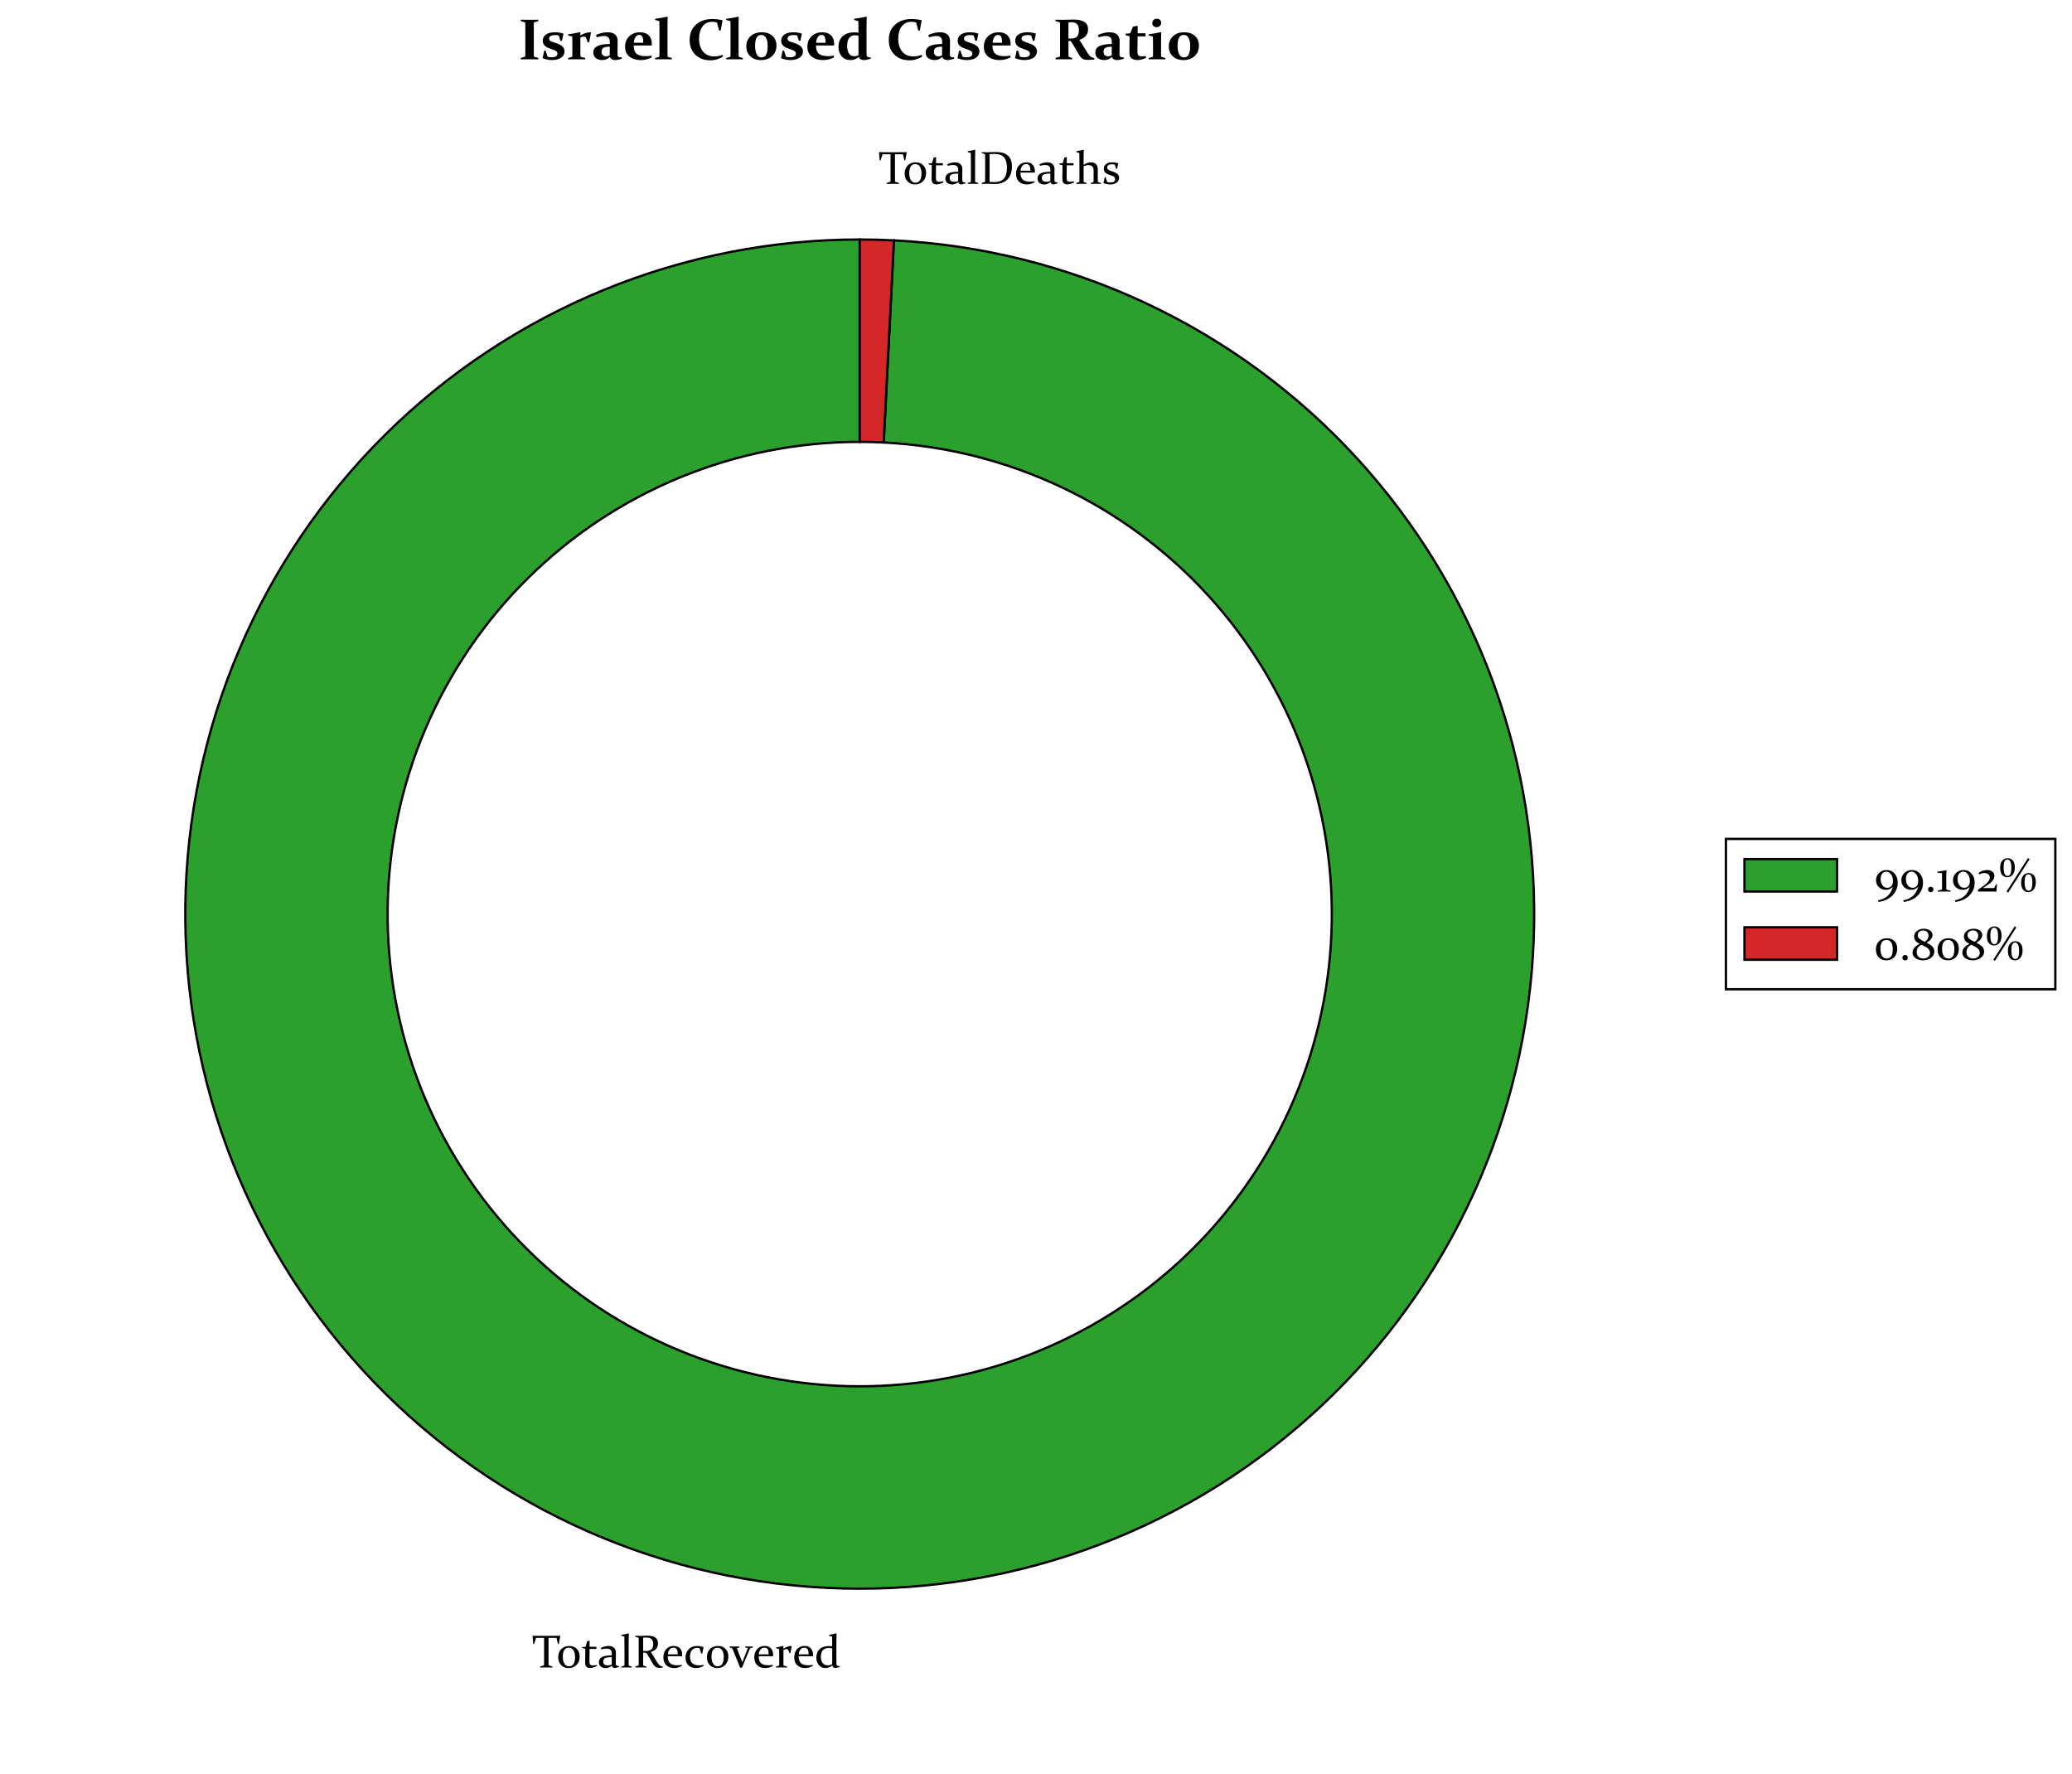
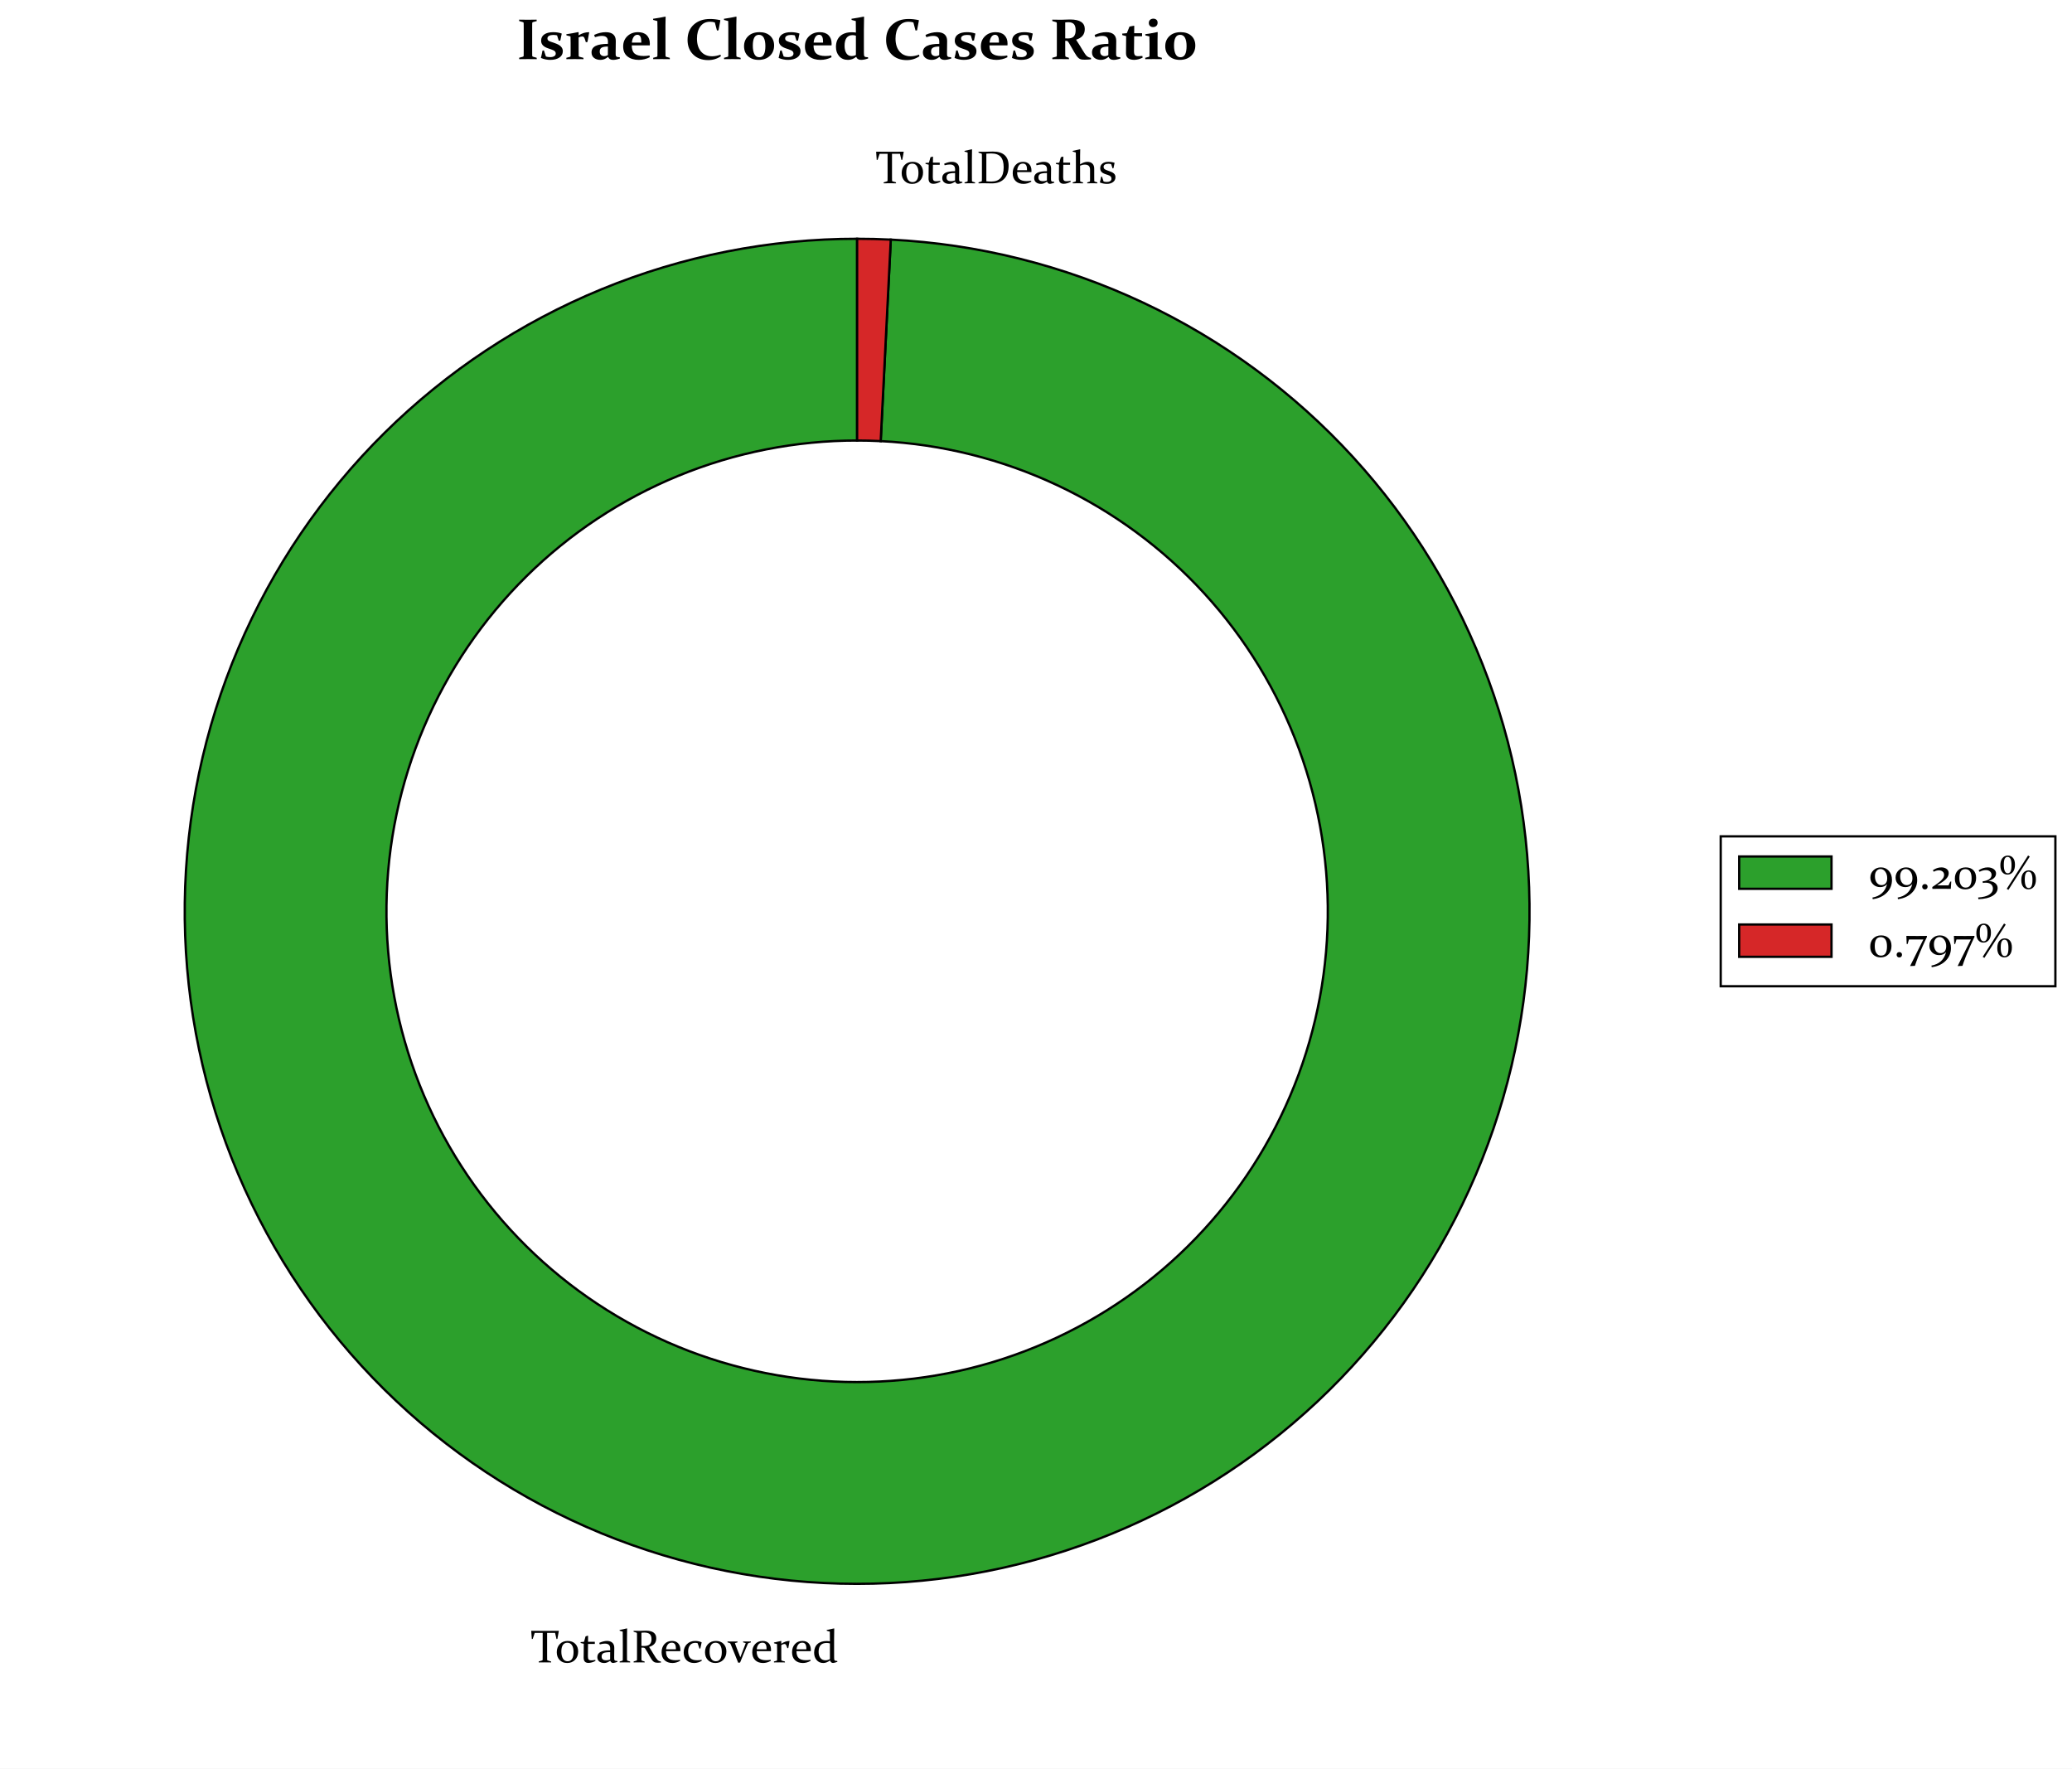
- <svg xmlns="http://www.w3.org/2000/svg" xmlns:xlink="http://www.w3.org/1999/xlink" height="766.08pt" version="1.1" viewBox="0 0 894.96 766.08" width="894.96pt">
+ <svg xmlns="http://www.w3.org/2000/svg" xmlns:xlink="http://www.w3.org/1999/xlink" height="766.08pt" version="1.1" viewBox="0 0 897.676 766.08" width="897.676pt">
  <defs>
    <style type="text/css">*{stroke-linecap:butt;stroke-linejoin:round;}</style>
  </defs>
  <g id="figure_1">
    <g id="patch_1">
-       <path d="M 0 766.08  L 894.96 766.08  L 894.96 0  L 0 0  z " style="fill:#ffffff;" />
+       <path d="M 0 766.08  L 897.676 766.08  L 897.676 0  L 0 0  z " style="fill:#ffffff;" />
    </g>
    <g id="axes_1">
      <g id="patch_2">
-         <path d="M 371.343 103.423  C 333.399 103.423 295.817 110.837 260.716 125.246  C 225.614 139.655 193.663 160.785 166.663 187.445  C 139.663 214.105 118.13 245.785 103.276 280.701  C 88.423 315.617 80.533 353.101 80.052 391.042  C 79.571 428.983 86.507 466.656 100.47 501.937  C 114.433 537.219 135.155 569.435 161.471 596.771  C 187.786 624.107 219.19 646.041 253.915 661.336  C 288.64 676.631 326.021 684.995 363.953 685.958  C 401.885 686.92 439.642 680.462 475.098 666.948  C 510.554 653.434 543.031 633.121 570.698 607.155  C 598.366 581.189 620.696 550.065 636.43 515.537  C 652.165 481.009 661.002 443.737 662.446 405.82  C 663.89 367.903 657.911 330.067 644.848 294.443  C 631.784 258.818 611.885 226.087 586.272 198.092  C 560.659 170.097 529.821 147.374 495.495 131.203  C 461.169 115.032 424.012 105.722 386.117 103.798  L 381.685 191.08  C 408.211 192.427 434.221 198.944 458.249 210.263  C 482.277 221.583 503.864 237.489 521.793 257.086  C 539.723 276.682 553.652 299.594 562.796 324.531  C 571.941 349.468 576.126 375.954 575.115 402.495  C 574.105 429.037 567.918 455.127 556.904 479.297  C 545.89 503.467 530.259 525.253 510.892 543.43  C 491.524 561.606 468.791 575.825 443.972 585.285  C 419.152 594.745 392.722 599.265 366.17 598.592  C 339.618 597.918 313.451 592.063 289.144 581.356  C 264.836 570.65 242.853 555.296 224.432 536.161  C 206.012 517.026 191.506 494.474 181.732 469.777  C 171.958 445.08 167.102 418.71 167.439 392.151  C 167.776 365.592 173.299 339.353 183.696 314.912  C 194.094 290.47 209.167 268.294 228.067 249.632  C 246.967 230.971 269.333 216.18 293.904 206.093  C 318.475 196.007 344.782 190.817 371.343 190.817  L 371.343 103.423  z " style="fill:#2ca02c;stroke:#000000;stroke-linejoin:miter;" />
+         <path d="M 371.343 103.423  C 333.395 103.423 295.809 110.838 260.704 125.25  C 225.6 139.663 193.647 160.797 166.646 187.462  C 139.645 214.127 118.113 245.812 103.262 280.734  C 88.411 315.656 80.526 353.145 80.051 391.09  C 79.576 429.036 86.52 466.711 100.492 501.993  C 114.464 537.276 135.196 569.491 161.521 596.823  C 187.846 624.156 219.26 646.083 253.993 661.37  C 288.726 676.656 326.113 685.01 364.05 685.96  C 401.986 686.91 439.745 680.438 475.2 666.909  C 510.654 653.38 543.126 633.053 570.786 607.072  C 598.446 581.092 620.765 549.955 636.485 515.416  C 652.206 480.877 661.027 443.597 662.451 405.675  C 663.876 367.754 657.878 329.917 644.794 294.296  C 631.71 258.674 611.79 225.951 586.158 197.967  C 560.526 169.984 529.671 147.278 495.331 131.126  C 460.992 114.975 423.825 105.688 385.924 103.788  L 381.55 191.073  C 408.08 192.403 434.097 198.904 458.135 210.21  C 482.172 221.516 503.771 237.41 521.713 256.998  C 539.656 276.587 553.6 299.493 562.758 324.428  C 571.917 349.363 576.116 375.849 575.119 402.394  C 574.121 428.939 567.947 455.035 556.943 479.212  C 545.938 503.39 530.315 525.185 510.953 543.372  C 491.591 561.558 468.861 575.787 444.043 585.258  C 419.224 594.728 392.793 599.258 366.238 598.593  C 339.682 597.928 313.511 592.081 289.198 581.38  C 264.884 570.679 242.895 555.33 224.467 536.197  C 206.04 517.065 191.527 494.514 181.747 469.816  C 171.967 445.119 167.106 418.746 167.439 392.184  C 167.771 365.623 173.291 339.38 183.686 314.935  C 194.082 290.49 209.154 268.31 228.055 249.644  C 246.956 230.979 269.323 216.185 293.896 206.097  C 318.469 196.008 344.779 190.817 371.343 190.817  L 371.343 103.423  z " style="fill:#2ca02c;stroke:#000000;stroke-linejoin:miter;" />
      </g>
      <g id="patch_3">
-         <path d="M 386.117 103.798  C 383.657 103.673 381.195 103.579 378.732 103.517  C 376.27 103.454 373.806 103.423 371.343 103.423  L 371.343 190.817  C 373.067 190.817 374.792 190.839 376.515 190.883  C 378.239 190.927 379.963 190.992 381.685 191.08  L 386.117 103.798  z " style="fill:#d62728;stroke:#000000;stroke-linejoin:miter;" />
+         <path d="M 385.924 103.788  C 383.496 103.667 381.066 103.575 378.636 103.514  C 376.205 103.454 373.774 103.423 371.343 103.423  L 371.343 190.817  C 373.045 190.817 374.746 190.839 376.448 190.881  C 378.149 190.924 379.85 190.988 381.55 191.073  L 385.924 103.788  z " style="fill:#d62728;stroke:#000000;stroke-linejoin:miter;" />
      </g>
      <g id="matplotlib.axis_1" />
      <g id="matplotlib.axis_2" />
      <g id="text_1">
-         <g transform="translate(229.833 720.0641)scale(0.2 -0.2)">
+         <g transform="translate(229.9391 720.0668)scale(0.2 -0.2)">
          <defs>
            <path d="M 30.766 0  Q 24.75 0 17.484 -0.141  L 17.281 1.953  L 24.516 4.109  Q 25.734 4.438 25.781 5.609  Q 25.875 9.328 25.875 15.094  L 25.875 63.812  L 8.641 63.812  L 4.297 50.828  L 2.344 50.484  L 1.078 67.969  L 1.422 68.359  Q 13.422 68.172 24.422 68.172  L 37.453 68.172  Q 48.391 68.172 60.547 68.359  L 60.844 67.969  L 57.766 50.828  L 55.812 50.484  L 52.688 63.812  L 35.453 63.812  L 35.453 15.094  Q 35.453 9.328 35.547 5.609  Q 35.594 4.438 36.812 4.109  L 44.047 1.953  L 44.141 -0.141  Q 36.578 0 30.766 0  z " id="Constantia-84" />
            <path d="M 13.719 23.047  Q 13.719 13.922 17.141 8.172  Q 20.562 2.438 27.297 2.438  Q 33.594 2.438 36.891 7.484  Q 40.188 12.547 40.188 22.469  Q 40.188 31.781 36.719 37.156  Q 33.25 42.531 26.656 42.531  Q 20.406 42.531 17.062 37.688  Q 13.719 32.859 13.719 23.047  z M 50.141 23.484  Q 50.141 12.359 43.422 5.484  Q 36.719 -1.375 26.375 -1.375  Q 16.266 -1.375 10.031 5.094  Q 3.812 11.578 3.812 22.016  Q 3.812 32.766 10.328 39.578  Q 16.844 46.391 27.594 46.391  Q 37.75 46.391 43.938 40.109  Q 50.141 33.844 50.141 23.484  z " id="Constantia-111" />
            <path d="M 17.484 39.938  Q 17.188 23.438 17.188 13.328  Q 17.188 8.25 18.703 6.312  Q 20.219 4.391 24.469 4.391  Q 27.828 4.391 33.25 5.281  L 33.547 3.078  Q 25.094 -1.172 18.453 -1.172  Q 13.141 -1.172 10.547 1.688  Q 7.953 4.547 7.953 10.297  Q 7.953 19.781 8.297 40.234  L 1.562 41.891  L 1.266 43.891  L 8.797 44.531  L 12.156 56.344  Q 14.891 57.078 17.141 57.766  L 17.625 57.422  Q 17.484 51.516 17.484 46.391  L 17.484 44.578  L 32.172 44.578  L 32.172 39.938  z " id="Constantia-116" />
            <path d="M 30.125 22.125  Q 19.438 22.125 15.531 20.016  Q 11.625 17.922 11.625 12.938  Q 11.625 8.297 14.203 6.359  Q 16.797 4.438 21.234 4.438  Q 26.266 4.438 30.031 6.156  z M 6.453 42.234  Q 15.969 46.391 23.297 46.391  Q 30.766 46.391 34.938 42.484  Q 39.109 38.578 39.062 31.203  L 38.812 10.891  Q 38.766 8.406 38.938 6.891  Q 39.109 5.375 39.812 4.562  Q 40.531 3.766 41.938 3.438  Q 43.359 3.125 45.75 3.078  L 46 1.172  Q 43.891 0.344 40.859 -0.484  Q 37.844 -1.312 36.766 -1.312  Q 32.031 -1.312 30.281 3.562  Q 23.438 -1.375 17.391 -1.375  Q 10.594 -1.375 6.469 1.969  Q 2.344 5.328 2.344 11.422  Q 2.344 18.953 9.047 22.516  Q 15.766 26.078 30.125 26.078  L 30.172 29.891  Q 30.219 35.359 27.391 37.984  Q 24.562 40.625 18.703 40.625  Q 14.266 40.625 7.562 38.969  z " id="Constantia-97" />
            <path d="M 2.734 68.5  L 2.484 70.125  Q 11.141 71.781 18.406 73.578  L 18.844 73.188  Q 18.562 65.234 18.562 51.078  L 18.562 19.281  Q 18.562 10.547 18.656 5.219  Q 18.797 3.812 20.016 3.469  L 25.344 1.859  L 25.484 -0.141  Q 18.891 0 14.109 0  Q 9.328 0 2.781 -0.141  L 2.594 1.859  L 8.109 3.469  Q 9.328 3.859 9.422 5.031  Q 9.516 10.547 9.516 17.328  L 9.516 37.406  Q 9.516 55.562 9.328 66.547  z " id="Constantia-108" />
            <path d="M 21.781 14.984  Q 21.781 12.062 21.797 9.719  Q 21.828 7.375 21.875 5.469  Q 21.922 3.953 23.141 3.562  L 28.562 1.953  L 28.719 -0.141  Q 22.906 0 17.094 0  Q 11.188 0 4.984 -0.141  L 4.781 1.953  L 10.797 3.766  Q 12.016 4.109 12.109 5.281  Q 12.156 7.234 12.172 9.641  Q 12.203 12.062 12.203 14.984  L 12.203 54.594  Q 12.203 57.078 12.172 59.078  Q 12.156 61.078 12.109 62.703  Q 12.062 63.969 10.938 64.359  L 4.891 66.266  L 4.781 68.359  Q 11.078 68.172 17.047 68.172  Q 18.219 68.172 20.016 68.234  Q 21.828 68.312 24.422 68.406  Q 27.047 68.5 28.797 68.547  Q 30.562 68.609 31.594 68.609  Q 42.719 68.609 48.281 64.406  Q 53.859 60.203 53.859 52.156  Q 53.859 44.875 50.047 40.359  Q 46.234 35.844 38.422 33.406  Q 41.5 28.719 44.094 24.344  Q 46.688 19.969 48.906 16.328  Q 51.125 12.703 52.969 9.906  Q 54.828 7.125 56.453 5.516  Q 57.281 4.688 58.109 4.078  Q 58.938 3.469 59.844 3.078  Q 60.75 2.688 61.75 2.391  Q 62.75 2.094 63.969 1.812  L 64.109 -0.344  Q 60.594 -0.781 58.203 -0.781  Q 56.203 -0.781 54.688 -0.688  Q 53.172 -0.594 52 -0.297  Q 50.828 0 49.875 0.453  Q 48.922 0.922 48 1.656  Q 46 3.172 44.062 6.031  Q 42.141 8.891 40.062 12.5  Q 37.984 16.109 35.734 20.188  Q 33.5 24.266 31 28.172  Q 30.281 29.344 29.766 30.031  Q 29.25 30.719 28.641 31.109  Q 28.031 31.5 27.219 31.641  Q 26.422 31.781 25.141 31.844  L 21.781 31.938  z M 21.781 35.594  Q 24.75 35.453 27.297 35.453  Q 35.75 35.453 39.672 39.031  Q 43.609 42.625 43.609 50.297  Q 43.609 57.719 39.844 61.125  Q 36.078 64.547 28.078 64.547  Q 26.703 64.547 25.141 64.453  Q 23.578 64.359 21.781 64.156  z " id="Constantia-82" />
            <path d="M 44.047 3.469  Q 39.891 0.875 35.5 -0.25  Q 31.109 -1.375 27.344 -1.375  Q 16.609 -1.375 10.203 4.75  Q 3.812 10.891 3.812 21.781  Q 3.812 32.625 9.938 39.5  Q 16.062 46.391 26.312 46.391  Q 34.906 46.391 39.688 41.234  Q 44.484 36.078 44.484 27  Q 44.484 25.641 44.344 24.219  L 13.375 24.219  Q 13.375 13.719 18.312 9.203  Q 23.25 4.688 33.734 4.688  Q 38.422 4.688 43.75 5.562  z M 34.766 28.266  L 34.766 29.734  Q 34.766 36.672 32.547 39.641  Q 30.328 42.625 25.922 42.625  Q 20.125 42.625 17.047 38.422  Q 13.969 34.234 13.578 28.266  z " id="Constantia-101" />
            <path d="M 42.969 3.469  Q 39.938 1.422 35.469 0.016  Q 31 -1.375 26.609 -1.375  Q 16.062 -1.375 9.906 4.797  Q 3.766 10.984 3.766 21.297  Q 3.766 32.469 10.734 39.422  Q 17.719 46.391 28.812 46.391  Q 35.984 46.391 42.719 43.453  Q 41.109 36.922 39.844 30.078  L 37.938 29.781  L 33.984 41.5  Q 31.734 42.281 28.906 42.281  Q 21.625 42.281 17.516 37.203  Q 13.422 32.125 13.422 23.781  Q 13.422 13.969 18.062 9.281  Q 22.703 4.594 32.766 4.594  Q 37.406 4.594 42.672 5.516  z " id="Constantia-99" />
            <path d="M -1.516 45.266  Q 4.641 45.125 9.422 45.125  Q 13.812 45.125 19.969 45.266  L 20.172 43.266  L 14.5 41.703  Q 18.5 30.328 23.781 17.531  Q 25.141 14.156 26.219 11.078  Q 27.297 14.156 28.719 17.484  Q 33.156 28.422 38.031 41.703  L 32.469 43.266  L 32.281 45.266  Q 36.234 45.125 40.531 45.125  Q 44.922 45.125 49.031 45.266  L 49.219 43.266  L 44.344 41.844  Q 43.219 41.453 42.438 39.938  Q 38.578 31 33.469 18.672  Q 28.375 6.344 25.781 -0.344  L 21.625 -0.781  Q 18.953 6.297 13.891 18.594  Q 8.844 30.906 5.219 39.703  Q 4.438 41.406 3.078 41.891  L -1.422 43.266  z " id="Constantia-118" />
            <path d="M 2.828 42.969  Q 10.984 44.531 18.312 46.391  L 18.797 46.047  L 18.797 40.328  Q 27.828 46.391 36.531 46.391  L 36.766 46.094  Q 35.359 38.812 33.984 31  L 32.031 30.672  Q 30.672 34.812 29.391 37.328  Q 28.125 39.844 25.391 39.844  Q 22.75 39.844 18.797 37.406  L 18.797 16.266  Q 18.797 8.641 18.891 5.375  Q 18.953 4.047 20.125 3.719  L 26.609 1.859  L 26.766 -0.141  Q 19.141 0 14.359 0  Q 9.578 0 3.031 -0.141  L 2.828 1.859  L 8.5 3.516  Q 9.672 3.906 9.719 5.031  Q 9.766 7.125 9.766 11.031  L 9.766 27.688  Q 9.766 35.641 9.578 39.547  L 3.078 41.312  z " id="Constantia-114" />
            <path d="M 37.938 41.016  Q 34.672 42.047 30.609 42.047  Q 22.219 42.047 17.812 37.281  Q 13.422 32.516 13.422 22.859  Q 13.422 14.5 17.328 9.5  Q 21.234 4.5 28.375 4.5  Q 32.953 4.5 37.938 7.031  z M 30.906 70.125  Q 39.594 71.781 46.828 73.578  L 47.266 73.188  Q 46.969 62.75 46.969 50.734  L 46.969 24.172  Q 46.969 17.438 47.016 10.844  Q 47.016 8.344 47.188 6.828  Q 47.359 5.328 48.047 4.516  Q 48.734 3.719 50.078 3.422  Q 51.422 3.125 53.859 3.078  L 54.109 1.172  Q 51.953 0.344 48.953 -0.484  Q 45.953 -1.312 44.875 -1.312  Q 39.938 -1.312 38.234 4.25  Q 30.672 -1.375 23.531 -1.375  Q 14.5 -1.375 9.109 5.047  Q 3.719 11.469 3.719 20.844  Q 3.719 32.953 10.891 39.594  Q 18.062 46.234 30.953 46.234  Q 34.078 46.234 37.938 45.562  Q 37.938 56.344 37.75 66.547  L 31.156 68.5  z " id="Constantia-100" />
          </defs>
          <use xlink:href="#Constantia-84" />
          <use x="52.578" xlink:href="#Constantia-111" />
          <use x="106.631" xlink:href="#Constantia-116" />
          <use x="141.934" xlink:href="#Constantia-97" />
          <use x="189.932" xlink:href="#Constantia-108" />
          <use x="218.008" xlink:href="#Constantia-82" />
          <use x="279.643" xlink:href="#Constantia-101" />
          <use x="327.543" xlink:href="#Constantia-99" />
          <use x="373.686" xlink:href="#Constantia-111" />
          <use x="427.738" xlink:href="#Constantia-118" />
          <use x="476.029" xlink:href="#Constantia-101" />
          <use x="523.93" xlink:href="#Constantia-114" />
          <use x="562.26" xlink:href="#Constantia-101" />
          <use x="610.16" xlink:href="#Constantia-100" />
        </g>
      </g>
      <g id="text_2">
-         <g transform="translate(379.4712 79.37914)scale(0.2 -0.2)">
+         <g transform="translate(379.3651 79.37647)scale(0.2 -0.2)">
          <defs>
            <path d="M 17.094 0  Q 11.188 0 4.984 -0.141  L 4.781 1.953  L 10.797 3.766  Q 12.062 4.156 12.109 5.281  Q 12.156 7.234 12.172 9.641  Q 12.203 12.062 12.203 14.984  L 12.203 54.594  Q 12.203 57.078 12.172 59.078  Q 12.156 61.078 12.109 62.703  Q 12.062 63.969 10.938 64.359  L 4.891 66.266  L 4.781 68.359  Q 11.078 68.172 17.047 68.172  Q 21.922 68.172 26.453 68.406  Q 31 68.656 35.797 68.656  Q 52.875 68.656 61.469 60.859  Q 70.062 53.078 70.062 37.75  Q 70.062 19.672 60.516 9.688  Q 50.984 -0.297 33.734 -0.297  Q 29 -0.297 25.281 -0.141  Q 21.578 0 17.094 0  z M 21.781 4.344  Q 24.656 3.953 27.406 3.828  Q 30.172 3.719 32.953 3.719  Q 45.844 3.719 52.578 11.297  Q 59.328 18.891 59.328 34.578  Q 59.328 49.812 52.922 57.156  Q 46.531 64.5 32.672 64.5  Q 30.469 64.5 27.797 64.406  Q 25.141 64.312 21.781 64.062  z " id="Constantia-68" />
            <path d="M 2.484 70.125  Q 10.453 71.688 18.406 73.578  L 18.844 73.188  Q 18.609 68.609 18.578 60.109  Q 18.562 51.609 18.562 40.922  Q 27.047 46.391 34.375 46.391  Q 41.156 46.391 45.156 42.594  Q 49.172 38.812 49.172 31.5  L 49.172 14.266  Q 49.172 8.641 49.266 5.219  Q 49.312 3.953 50.484 3.516  L 55.953 1.859  L 56.062 -0.141  Q 49.609 0 44.828 0  Q 40.047 0 34.188 -0.141  L 33.984 1.859  L 38.812 3.266  Q 39.984 3.656 40.094 4.781  Q 40.141 5.469 40.141 7.859  L 40.141 29.156  Q 40.141 35.156 37.25 37.766  Q 34.375 40.375 28.766 40.375  Q 23.922 40.375 18.562 38.031  L 18.562 16.109  Q 18.562 10.062 18.656 5.031  Q 18.703 3.656 19.875 3.328  L 24.953 1.859  L 25.047 -0.141  Q 18.891 0 14.109 0  Q 9.328 0 2.781 -0.141  L 2.594 1.859  L 8.109 3.469  Q 9.375 3.859 9.422 5.031  Q 9.516 9.719 9.516 17  L 9.516 37.406  Q 9.516 47.359 9.484 55.031  Q 9.469 62.703 9.328 66.547  L 2.734 68.5  z " id="Constantia-104" />
            <path d="M 27.875 41.453  Q 25.047 42.234 21.734 42.234  Q 17.141 42.234 14.328 40.453  Q 11.531 38.672 11.531 35.594  Q 11.531 32.625 13.359 30.906  Q 15.188 29.203 20.172 27.547  L 24.172 26.172  Q 30.906 23.875 34.047 20.922  Q 37.203 17.969 37.203 13.188  Q 37.203 6.391 31.922 2.5  Q 26.656 -1.375 18.609 -1.375  Q 11.188 -1.375 3.422 1.656  Q 5.078 8.016 6.109 14.062  L 8.016 14.359  L 11.531 3.859  Q 14.312 2.781 18.609 2.781  Q 23.141 2.781 25.844 4.641  Q 28.562 6.5 28.562 9.859  Q 28.562 12.984 26.734 14.797  Q 24.906 16.609 20.906 17.922  L 15.828 19.625  Q 9.234 21.828 6.719 24.922  Q 4.203 28.031 4.203 32.625  Q 4.203 39.016 9.062 42.703  Q 13.922 46.391 21.875 46.391  Q 29.297 46.391 35.359 44.234  Q 33.984 38.672 32.859 32.469  L 31 32.125  z " id="Constantia-115" />
          </defs>
          <use xlink:href="#Constantia-84" />
          <use x="52.578" xlink:href="#Constantia-111" />
          <use x="106.631" xlink:href="#Constantia-116" />
          <use x="141.934" xlink:href="#Constantia-97" />
          <use x="189.932" xlink:href="#Constantia-108" />
          <use x="218.008" xlink:href="#Constantia-68" />
          <use x="293.105" xlink:href="#Constantia-101" />
          <use x="341.006" xlink:href="#Constantia-97" />
          <use x="389.004" xlink:href="#Constantia-116" />
          <use x="424.307" xlink:href="#Constantia-104" />
          <use x="482.266" xlink:href="#Constantia-115" />
        </g>
      </g>
      <g id="text_3">
        <g transform="translate(223.8466 25.59453)scale(0.25 -0.25)">
          <defs>
            <path d="M 26.859 15.328  Q 26.859 12.406 26.875 10.016  Q 26.906 7.625 26.953 5.719  Q 27 4.438 28.609 4  L 34.625 2.297  L 34.766 -0.141  Q 27.984 0 19.734 0  Q 11.188 0 4.5 -0.141  L 4.25 2.297  L 10.797 4.109  Q 12.016 4.438 12.109 5.609  Q 12.156 7.562 12.172 9.984  Q 12.203 12.406 12.203 15.328  L 12.203 54.25  Q 12.203 56.688 12.172 58.688  Q 12.156 60.688 12.109 62.359  Q 12.062 63.625 10.938 63.969  L 4.391 65.875  L 4.25 68.359  Q 11.031 68.172 19.281 68.172  Q 27.781 68.172 34.516 68.359  L 34.766 65.875  L 28.219 64.062  Q 27.047 63.766 26.953 62.594  Q 26.906 60.844 26.875 58.812  Q 26.859 56.781 26.859 54.438  z " id="Constantia-Bold-73" />
            <path d="M 31.938 41.109  Q 28.859 41.844 25.297 41.844  Q 20.844 41.844 18.031 40.281  Q 15.234 38.719 15.234 35.844  Q 15.234 33.641 16.453 32.438  Q 17.672 31.25 20.656 30.219  L 28.469 27.484  Q 35.453 25.094 38.672 21.703  Q 41.891 18.312 41.891 13.766  Q 41.891 6.594 35.859 2.609  Q 29.828 -1.375 20.016 -1.375  Q 11.812 -1.375 3.906 2  Q 5.562 8.547 6.641 14.703  L 9.125 15.094  L 12.641 4.438  Q 15.625 3.422 20.125 3.422  Q 24.359 3.422 27 5.031  Q 29.641 6.641 29.641 9.516  Q 29.641 11.922 28.047 13.547  Q 26.469 15.188 21.734 16.797  L 15.766 18.844  Q 10.062 20.844 7.172 24.047  Q 4.297 27.25 4.297 31.891  Q 4.297 39.016 9.906 42.812  Q 15.531 46.625 25.391 46.625  Q 33.5 46.625 40.047 44.234  Q 38.578 37.844 37.547 32.125  L 34.859 31.734  z " id="Constantia-Bold-115" />
            <path d="M 2.297 43.062  Q 13.578 44.734 22.906 46.781  L 23.641 46.391  L 23.641 41.109  Q 32.281 46.625 41.703 46.625  L 41.938 46.297  Q 40.375 38.531 38.969 29.688  L 36.141 29.203  Q 34.859 34.031 33.641 36.609  Q 32.422 39.203 29.828 39.203  Q 27.344 39.203 23.641 37.547  L 23.641 16.609  Q 23.641 9.031 23.734 5.766  Q 23.781 4.391 24.953 4.047  L 31.938 2.203  L 32.078 -0.141  Q 23.969 0 16.609 0  Q 9.578 0 2.547 -0.141  L 2.297 2.203  L 8.5 3.906  Q 9.672 4.25 9.719 5.375  Q 9.766 7.469 9.766 11.375  L 9.766 27.688  Q 9.766 35.641 9.578 39.266  L 2.594 41.062  z " id="Constantia-Bold-114" />
            <path d="M 31 21.734  Q 23.344 21.734 20.062 19.781  Q 16.797 17.828 16.797 13.094  Q 16.797 8.797 19.109 6.953  Q 21.438 5.125 24.609 5.125  Q 28.219 5.125 30.906 6.984  z M 7.125 41.891  Q 17.531 46.625 27.156 46.625  Q 35.938 46.625 40.297 42.688  Q 44.672 38.766 44.625 31.391  L 44.391 11.078  Q 44.281 8.594 44.469 7.078  Q 44.672 5.562 45.375 4.75  Q 46.094 3.953 47.484 3.609  Q 48.875 3.266 51.516 3.219  L 51.812 0.984  Q 44.969 -1.375 40.047 -1.375  Q 33.406 -1.375 31.297 3.859  Q 25.094 -1.375 18.172 -1.375  Q 11.375 -1.375 6.984 2.016  Q 2.594 5.422 2.594 11.578  Q 2.594 19.234 9.688 22.797  Q 16.797 26.375 31 26.375  L 31.062 30.031  Q 31.109 35.25 28.547 37.719  Q 25.984 40.188 20.562 40.188  Q 15.531 40.188 8.5 37.984  z " id="Constantia-Bold-97" />
            <path d="M 49.906 3.219  Q 40.875 -1.375 30.859 -1.375  Q 18.953 -1.375 11.406 4.516  Q 3.859 10.406 3.859 21.875  Q 3.859 32.812 11.109 39.719  Q 18.359 46.625 29.594 46.625  Q 39.406 46.625 44.75 41.328  Q 50.094 36.031 50.094 26.703  Q 50.094 25.297 49.953 23.781  L 18.75 23.781  Q 18.75 13.969 23.562 9.672  Q 28.375 5.375 39.359 5.375  Q 44.672 5.375 49.516 6.297  z M 35.25 28.516  L 35.25 29.688  Q 35.25 36.328 33.562 39.203  Q 31.891 42.094 28.422 42.094  Q 24.266 42.094 21.797 38.109  Q 19.344 34.125 18.953 28.516  z " id="Constantia-Bold-101" />
            <path d="M 1.859 69.828  Q 14.062 71.625 23.141 73.578  L 23.688 73.188  Q 23.391 66.453 23.391 58.844  L 23.391 13.672  Q 23.391 7.859 23.484 5.562  Q 23.578 4.25 24.703 3.906  L 30.812 2.203  L 30.953 -0.141  Q 23.734 0 16.609 0  Q 9.328 0 2.25 -0.141  L 2 2.203  L 8.203 3.906  Q 9.328 4.203 9.422 5.375  Q 9.516 7.281 9.516 11.766  L 9.516 54.109  Q 9.516 60.5 9.328 65.875  L 2.156 67.828  z " id="Constantia-Bold-108" />
            <path id="Constantia-Bold-32" />
            <path d="M 58.5 49.906  L 55.812 49.469  L 52.094 63.484  Q 48.25 64.703 43.75 64.703  Q 32.953 64.703 27.047 56.609  Q 21.141 48.531 21.141 35.453  Q 21.141 21.484 28.094 13.188  Q 35.062 4.891 47.406 4.891  Q 54.297 4.891 61.922 7.672  L 62.547 4.891  Q 52.781 -1.766 40.484 -1.766  Q 24.516 -1.766 14.672 7.859  Q 4.828 17.484 4.828 33.203  Q 4.828 49.953 15.625 59.719  Q 26.422 69.484 43.797 69.484  Q 52.391 69.484 61.375 67.484  L 61.672 67  z " id="Constantia-Bold-67" />
            <path d="M 19.047 23.188  Q 19.047 14.312 21.703 8.766  Q 24.359 3.219 30.219 3.219  Q 35.688 3.219 38.25 8.094  Q 40.828 12.984 40.828 22.609  Q 40.828 31.641 38.109 36.844  Q 35.406 42.047 29.641 42.047  Q 24.266 42.047 21.656 37.359  Q 19.047 32.672 19.047 23.188  z M 55.953 23.578  Q 55.953 12.453 48.531 5.531  Q 41.109 -1.375 29.203 -1.375  Q 17.625 -1.375 10.734 5.141  Q 3.859 11.672 3.859 22.219  Q 3.859 32.906 11.078 39.766  Q 18.312 46.625 30.609 46.625  Q 42.281 46.625 49.109 40.297  Q 55.953 33.984 55.953 23.578  z " id="Constantia-Bold-111" />
            <path d="M 38.422 40.578  Q 35.797 41.5 32.516 41.5  Q 25.828 41.5 22.312 36.891  Q 18.797 32.281 18.797 23  Q 18.797 14.938 21.922 10.109  Q 25.047 5.281 30.719 5.281  Q 34.906 5.281 38.422 7.078  z M 30.719 69.828  Q 42.625 71.625 52 73.578  L 52.594 73.188  Q 52.25 62.75 52.25 50.734  L 52.25 24.172  Q 52.25 17.781 52.297 10.984  Q 52.297 8.5 52.484 6.984  Q 52.688 5.469 53.344 4.656  Q 54 3.859 55.359 3.562  Q 56.734 3.266 59.375 3.219  L 59.672 1.078  Q 52.547 -1.375 47.516 -1.375  Q 40.969 -1.375 38.922 3.953  Q 32.516 -1.375 24.75 -1.375  Q 15.094 -1.375 9.469 5  Q 3.859 11.375 3.859 20.953  Q 3.859 33.156 11.109 39.812  Q 18.359 46.484 31.391 46.484  Q 34.625 46.484 38.422 45.953  Q 38.422 56.25 38.234 65.875  L 31.062 67.828  z " id="Constantia-Bold-100" />
            <path d="M 26.703 15.328  Q 26.703 12.406 26.734 10.078  Q 26.766 7.766 26.812 5.859  Q 26.859 4.297 27.938 3.953  L 33.016 2.297  L 33.156 -0.141  Q 27.734 0 19.734 0  Q 11.188 0 4.5 -0.141  L 4.25 2.297  L 10.797 4.109  Q 12.016 4.438 12.109 5.609  Q 12.156 7.562 12.172 9.984  Q 12.203 12.406 12.203 15.328  L 12.203 54.25  Q 12.203 56.688 12.172 58.688  Q 12.156 60.688 12.109 62.359  Q 12.062 63.625 10.938 63.969  L 4.391 65.875  L 4.25 68.359  Q 11.078 68.172 18.266 68.172  Q 19.781 68.172 22.016 68.234  Q 24.266 68.312 27.484 68.406  Q 30.422 68.5 32.391 68.547  Q 34.375 68.609 35.5 68.609  Q 48.047 68.609 54.312 64.406  Q 60.594 60.203 60.594 52.156  Q 60.594 44.875 56.766 40.406  Q 52.938 35.938 45.516 33.547  Q 49.609 27.484 51.828 23.719  Q 54.047 19.969 56.297 16.328  Q 58.547 12.703 60.375 9.906  Q 62.203 7.125 63.812 5.516  Q 64.703 4.781 65.5 4.25  Q 66.312 3.719 67.188 3.328  Q 68.062 2.938 69.062 2.656  Q 70.062 2.391 71.297 2.156  L 71.484 -0.344  Q 66.703 -1.031 60.547 -1.031  Q 55.672 -1.031 53.719 -0.391  Q 51.766 0.25 50.25 1.422  Q 48 3.172 46.109 6  Q 44.234 8.844 42.141 12.406  Q 40.047 15.969 37.812 19.969  Q 35.594 23.969 33.156 27.875  Q 32.422 29 31.953 29.734  Q 31.5 30.469 31.031 30.828  Q 30.562 31.203 30.047 31.375  Q 29.547 31.547 28.766 31.594  L 26.703 31.641  z M 26.703 35.891  Q 29.297 35.75 31.391 35.75  Q 38.328 35.75 41.547 39.234  Q 44.781 42.719 44.781 50.141  Q 44.781 57.328 41.672 60.625  Q 38.578 63.922 32.031 63.922  Q 30.906 63.922 29.609 63.812  Q 28.328 63.719 26.703 63.531  z " id="Constantia-Bold-82" />
            <path d="M 22.125 39.547  Q 21.828 24.312 21.828 13.719  Q 21.828 8.797 23.344 6.906  Q 24.859 5.031 29.156 5.031  Q 32.469 5.031 36.375 5.422  L 36.766 2.484  Q 29 -1.312 22.266 -1.312  Q 15.438 -1.312 11.688 1.531  Q 7.953 4.391 7.953 10.156  Q 7.953 20.312 8.25 39.797  L 1.656 41.5  L 1.219 44.141  L 9.375 44.875  L 14.016 56.344  Q 18.172 57.078 21.578 57.766  L 22.266 57.422  Q 22.125 51.516 22.125 44.875  L 35.797 44.875  L 35.797 39.547  z " id="Constantia-Bold-116" />
            <path d="M 23.781 62.984  Q 23.781 59.625 21.609 57.516  Q 19.438 55.422 15.922 55.422  Q 12.703 55.422 10.625 57.391  Q 8.547 59.375 8.547 62.547  Q 8.547 66.016 10.734 68.016  Q 12.938 70.016 16.453 70.016  Q 19.672 70.016 21.719 68.188  Q 23.781 66.359 23.781 62.984  z M 2.297 43.062  Q 14.312 44.875 23.391 46.828  L 23.922 46.438  Q 23.641 39.703 23.641 32.078  L 23.641 13.672  Q 23.641 7.859 23.734 5.562  Q 23.828 4.25 24.953 3.906  L 31.062 2.203  L 31.203 -0.141  Q 23.969 0 16.844 0  Q 9.578 0 2.484 -0.141  L 2.25 2.203  L 8.453 3.906  Q 9.578 4.203 9.672 5.375  Q 9.766 7.281 9.766 11.766  L 9.766 27.484  Q 9.766 33.891 9.578 39.266  L 2.594 41.062  z " id="Constantia-Bold-105" />
          </defs>
          <use xlink:href="#Constantia-Bold-73" />
          <use x="38.062" xlink:href="#Constantia-Bold-115" />
          <use x="83.717" xlink:href="#Constantia-Bold-114" />
          <use x="127.125" xlink:href="#Constantia-Bold-97" />
          <use x="180.689" xlink:href="#Constantia-Bold-101" />
          <use x="234.449" xlink:href="#Constantia-Bold-108" />
          <use x="267.359" xlink:href="#Constantia-Bold-32" />
          <use x="291.285" xlink:href="#Constantia-Bold-67" />
          <use x="357.252" xlink:href="#Constantia-Bold-108" />
          <use x="390.162" xlink:href="#Constantia-Bold-111" />
          <use x="450.025" xlink:href="#Constantia-Bold-115" />
          <use x="495.68" xlink:href="#Constantia-Bold-101" />
          <use x="549.439" xlink:href="#Constantia-Bold-100" />
          <use x="611.451" xlink:href="#Constantia-Bold-32" />
          <use x="635.377" xlink:href="#Constantia-Bold-67" />
          <use x="701.344" xlink:href="#Constantia-Bold-97" />
          <use x="754.908" xlink:href="#Constantia-Bold-115" />
          <use x="800.562" xlink:href="#Constantia-Bold-101" />
          <use x="854.322" xlink:href="#Constantia-Bold-115" />
          <use x="899.977" xlink:href="#Constantia-Bold-32" />
          <use x="923.902" xlink:href="#Constantia-Bold-82" />
          <use x="994.41" xlink:href="#Constantia-Bold-97" />
          <use x="1047.975" xlink:href="#Constantia-Bold-116" />
          <use x="1086.939" xlink:href="#Constantia-Bold-105" />
          <use x="1120.094" xlink:href="#Constantia-Bold-111" />
        </g>
      </g>
      <g id="legend_1">
        <g id="patch_4">
-           <path d="M 745.485 427.2  L 887.76 427.2  L 887.76 362.275  L 745.485 362.275  z " style="fill:#ffffff;stroke:#000000;stroke-linejoin:miter;" />
+           <path d="M 745.485 427.2  L 890.476 427.2  L 890.476 362.275  L 745.485 362.275  z " style="fill:#ffffff;stroke:#000000;stroke-linejoin:miter;" />
        </g>
        <g id="patch_5">
          <path d="M 753.485 384.99  L 793.485 384.99  L 793.485 370.99  L 753.485 370.99  z " style="fill:#2ca02c;stroke:#000000;stroke-linejoin:miter;" />
        </g>
        <g id="text_4">
          <g transform="translate(809.4855 384.9904)scale(0.2 -0.2)">
            <defs>
              <path d="M 8.641 -19  Q 20.906 -16.797 28.984 -9.672  Q 37.062 -2.547 40.375 10.109  L 40.281 10.156  Q 34.578 3.656 25.438 3.656  Q 16.312 3.656 10.234 9.484  Q 4.156 15.328 4.156 24.312  Q 4.156 33.688 10.797 40.031  Q 17.438 46.391 27.047 46.391  Q 37.547 46.391 44.266 38.75  Q 50.984 31.109 50.984 19.188  Q 50.984 2.828 39.578 -8.594  Q 28.172 -20.016 9.328 -22.469  z M 14.062 27.25  Q 14.062 18.562 18.016 13.281  Q 21.969 8.016 28.125 8.016  Q 34.234 8.016 37.453 11.938  Q 40.672 15.875 40.672 22.906  Q 40.672 31.453 36.422 37.156  Q 32.172 42.875 26.219 42.875  Q 20.953 42.875 17.5 38.641  Q 14.062 34.422 14.062 27.25  z " id="Constantia-57" />
              <path d="M 13.094 10.25  Q 15.625 10.25 17.25 8.656  Q 18.891 7.078 18.891 4.5  Q 18.891 1.906 17.25 0.266  Q 15.625 -1.375 13.094 -1.375  Q 10.406 -1.375 8.781 0.266  Q 7.172 1.906 7.172 4.5  Q 7.172 7.078 8.781 8.656  Q 10.406 10.25 13.094 10.25  z " id="Constantia-46" />
-               <path d="M 1.703 40.625  L 1.469 42.672  Q 11.281 44.141 21.094 45.906  L 21.531 45.516  Q 20.953 36.969 20.953 27.875  L 20.953 15.969  Q 20.953 9.516 21.047 5.562  Q 21.094 4.156 22.406 3.812  L 30.172 1.812  L 30.328 -0.141  Q 21.297 0 16.5 0  Q 11.719 0 2.734 -0.141  L 2.547 1.812  L 10.5 3.812  Q 11.766 4.156 11.812 5.375  Q 11.922 9.328 11.922 14.156  L 11.922 22.266  Q 11.922 32.078 11.719 39.656  z " id="Constantia-49" />
              <path d="M 42.391 15.484  L 44.531 15.875  L 43.562 0.203  L 43.219 -0.141  Q 33.25 0 22.359 0  Q 12.25 0 3.766 -0.141  L 3.422 3.859  Q 8.016 6.844 11.672 9.375  Q 15.328 11.922 18.016 14.109  Q 20.703 16.266 22.75 18.219  Q 24.812 20.172 26.203 22.094  Q 27.594 24.031 28.312 26.031  Q 29.047 28.031 29.047 30.219  Q 29.047 34.719 25.781 37.344  Q 22.516 39.984 17.781 39.984  Q 12.203 39.984 6.547 36.969  L 4.688 40.188  Q 13.812 46.391 23 46.391  Q 29.891 46.391 34.453 43.047  Q 39.016 39.703 39.016 33.734  Q 39.016 30.031 37.344 26.828  Q 35.688 23.641 32.516 20.562  Q 29.344 17.484 24.75 14.328  Q 20.172 11.188 14.266 7.672  L 14.312 7.422  L 38.578 7.422  z " id="Constantia-50" />
+               <path d="M 13.672 23.297  Q 13.672 13.625 17.156 8.109  Q 20.656 2.594 27.203 2.594  Q 33.844 2.594 37.016 7.516  Q 40.188 12.453 40.188 22.609  Q 40.188 32.562 36.719 37.609  Q 33.25 42.672 26.656 42.672  Q 19.922 42.672 16.797 37.844  Q 13.672 33.016 13.672 23.297  z M 49.953 23.688  Q 49.953 12.25 43.438 5.484  Q 36.922 -1.266 26.422 -1.266  Q 16.312 -1.266 10.109 4.938  Q 3.906 11.141 3.906 22.016  Q 3.906 33.203 10.391 39.797  Q 16.891 46.391 27.484 46.391  Q 37.797 46.391 43.875 40.375  Q 49.953 34.375 49.953 23.688  z " id="Constantia-48" />
+               <path d="M 10.25 16.219  Q 19 17.141 24.266 20.75  Q 29.547 24.359 29.547 30.125  Q 29.547 34.719 26.094 37.594  Q 22.656 40.484 17.391 40.484  Q 10.5 40.484 3.469 36.812  L 1.469 40.047  Q 11.141 46.391 21.344 46.391  Q 28.906 46.391 34.078 42.75  Q 39.266 39.109 39.266 33.203  Q 39.266 22.359 23.25 17  L 23.25 16.797  Q 32.422 16.453 37.562 12.156  Q 42.719 7.859 42.719 1.609  Q 42.719 -8.5 31.969 -15.141  Q 21.234 -21.781 1.031 -22.469  L 0.484 -18.844  Q 16.547 -17.781 24.531 -12.625  Q 32.516 -7.469 32.516 0.25  Q 32.516 6.297 28.359 9.766  Q 24.219 13.234 16.844 13.234  Q 13.969 13.234 10.594 12.641  z " id="Constantia-51" />
              <path d="M 10.422 51.922  Q 10.422 43.031 12.562 38.312  Q 14.719 33.609 18.969 33.609  Q 22.922 33.609 25.016 37.656  Q 27.125 41.719 27.125 51.344  Q 27.125 60.422 24.922 64.766  Q 22.719 69.109 18.578 69.109  Q 14.625 69.109 12.516 65.266  Q 10.422 61.438 10.422 51.922  z M 34.594 52.266  Q 34.594 41.859 30.016 36.312  Q 25.453 30.781 18.375 30.781  Q 11.438 30.781 7.188 35.953  Q 2.953 41.125 2.953 50.891  Q 2.953 61 7.391 66.469  Q 11.828 71.938 19.156 71.938  Q 26.141 71.938 30.359 66.984  Q 34.594 62.031 34.594 52.266  z M 16.781 0  L 62.984 72.125  L 66.641 69.828  L 20.406 -2.297  z M 55.797 19.922  Q 55.797 11.031 57.938 6.312  Q 60.094 1.609 64.344 1.609  Q 68.297 1.609 70.391 5.656  Q 72.5 9.719 72.5 19.344  Q 72.5 28.422 70.297 32.766  Q 68.094 37.109 63.953 37.109  Q 60 37.109 57.891 33.266  Q 55.797 29.438 55.797 19.922  z M 79.969 20.266  Q 79.969 9.859 75.391 4.312  Q 70.828 -1.219 63.75 -1.219  Q 56.812 -1.219 52.562 3.953  Q 48.328 9.125 48.328 18.891  Q 48.328 29 52.766 34.469  Q 57.203 39.938 64.531 39.938  Q 71.516 39.938 75.734 34.984  Q 79.969 30.031 79.969 20.266  z " id="Constantia-37" />
            </defs>
            <use xlink:href="#Constantia-57" />
            <use x="54.639" xlink:href="#Constantia-57" />
            <use x="109.277" xlink:href="#Constantia-46" />
-             <use x="134.863" xlink:href="#Constantia-49" />
-             <use x="166.162" xlink:href="#Constantia-57" />
-             <use x="220.801" xlink:href="#Constantia-50" />
-             <use x="269.238" xlink:href="#Constantia-37" />
+             <use x="134.863" xlink:href="#Constantia-50" />
+             <use x="183.301" xlink:href="#Constantia-48" />
+             <use x="237.158" xlink:href="#Constantia-51" />
+             <use x="282.812" xlink:href="#Constantia-37" />
          </g>
        </g>
        <g id="patch_6">
          <path d="M 753.485 414.453  L 793.485 414.453  L 793.485 400.453  L 753.485 400.453  z " style="fill:#d62728;stroke:#000000;stroke-linejoin:miter;" />
        </g>
        <g id="text_5">
          <g transform="translate(809.4855 414.4529)scale(0.2 -0.2)">
            <defs>
-               <path d="M 13.672 23.297  Q 13.672 13.625 17.156 8.109  Q 20.656 2.594 27.203 2.594  Q 33.844 2.594 37.016 7.516  Q 40.188 12.453 40.188 22.609  Q 40.188 32.562 36.719 37.609  Q 33.25 42.672 26.656 42.672  Q 19.922 42.672 16.797 37.844  Q 13.672 33.016 13.672 23.297  z M 49.953 23.688  Q 49.953 12.25 43.438 5.484  Q 36.922 -1.266 26.422 -1.266  Q 16.312 -1.266 10.109 4.938  Q 3.906 11.141 3.906 22.016  Q 3.906 33.203 10.391 39.797  Q 16.891 46.391 27.484 46.391  Q 37.797 46.391 43.875 40.375  Q 49.953 34.375 49.953 23.688  z " id="Constantia-48" />
-               <path d="M 19.094 34.234  Q 12.062 37.891 9.5 41.547  Q 6.938 45.219 6.938 50.094  Q 6.938 57.422 12.969 62.172  Q 19 66.938 27.984 66.938  Q 36.078 66.938 41.375 63.125  Q 46.688 59.328 46.688 53.266  Q 46.688 44.234 33.844 36.766  Q 43.609 32.031 47.094 27.75  Q 50.594 23.484 50.594 17.578  Q 50.594 9.422 43.406 4.078  Q 36.234 -1.266 26.266 -1.266  Q 16.266 -1.266 9.906 3.297  Q 3.562 7.859 3.562 15.438  Q 3.562 26.812 19.094 34.234  z M 22.562 32.422  Q 12.547 26.703 12.547 16.609  Q 12.547 10.203 16.375 6.422  Q 20.219 2.641 26.906 2.641  Q 33.016 2.641 37.141 6.031  Q 41.266 9.422 41.266 14.844  Q 41.266 20.016 37.5 23.75  Q 33.734 27.484 22.562 32.422  z M 30.219 38.625  Q 37.984 44.234 37.984 51.812  Q 37.984 57.234 34.859 60.188  Q 31.734 63.141 26.609 63.141  Q 21.438 63.141 18.141 60.453  Q 14.844 57.766 14.844 53.125  Q 14.844 48.484 18.406 45.406  Q 21.969 42.328 30.219 38.625  z " id="Constantia-56" />
+               <path d="M 10.938 -19.672  L 39.5 37.547  L 8.297 37.547  L 5.469 27.875  L 3.516 27.547  L 2.688 44.922  L 3.031 45.312  Q 8.797 45.219 14.266 45.172  Q 19.734 45.125 25 45.125  L 27.734 45.125  Q 33.016 45.125 37.844 45.172  Q 42.672 45.219 47.172 45.312  L 47.359 43.219  Q 44.828 37.984 42.266 32.469  Q 39.703 26.953 37.234 21.312  Q 34.766 15.672 32.422 10.125  Q 30.078 4.594 28.031 -0.656  Q 25.984 -5.906 24.25 -10.688  Q 22.516 -15.484 21.234 -19.531  L 11.188 -20.016  z " id="Constantia-55" />
            </defs>
            <use xlink:href="#Constantia-48" />
            <use x="53.857" xlink:href="#Constantia-46" />
-             <use x="79.443" xlink:href="#Constantia-56" />
-             <use x="133.105" xlink:href="#Constantia-48" />
-             <use x="186.963" xlink:href="#Constantia-56" />
-             <use x="240.625" xlink:href="#Constantia-37" />
+             <use x="79.443" xlink:href="#Constantia-55" />
+             <use x="127.783" xlink:href="#Constantia-57" />
+             <use x="182.422" xlink:href="#Constantia-55" />
+             <use x="230.762" xlink:href="#Constantia-37" />
          </g>
        </g>
      </g>
    </g>
  </g>
</svg>
